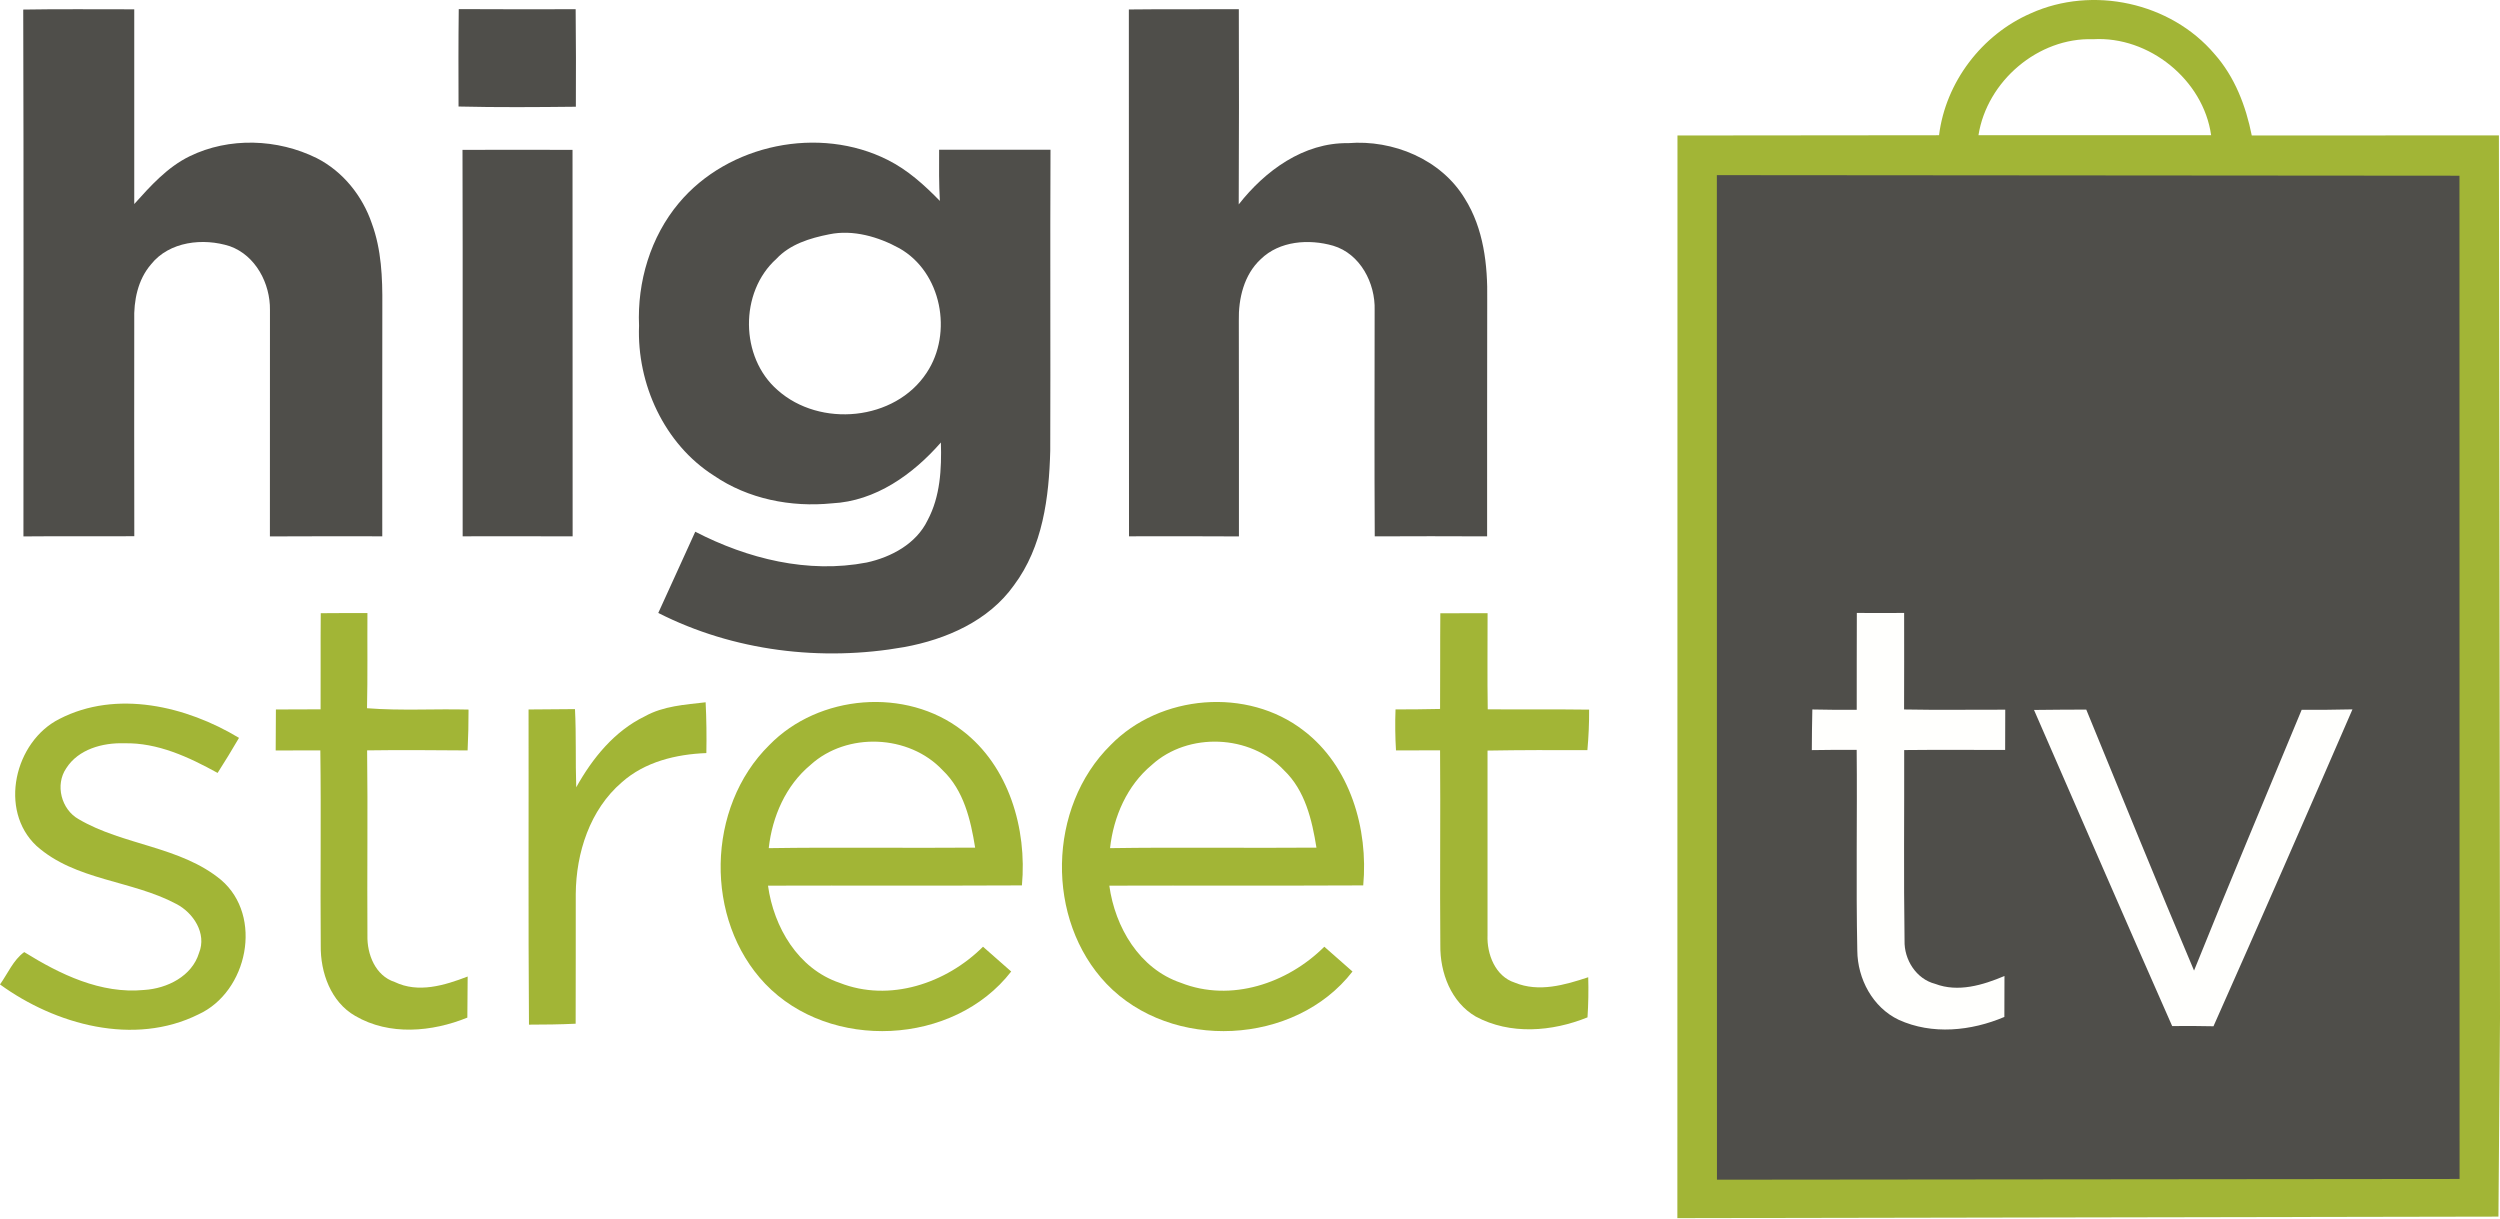
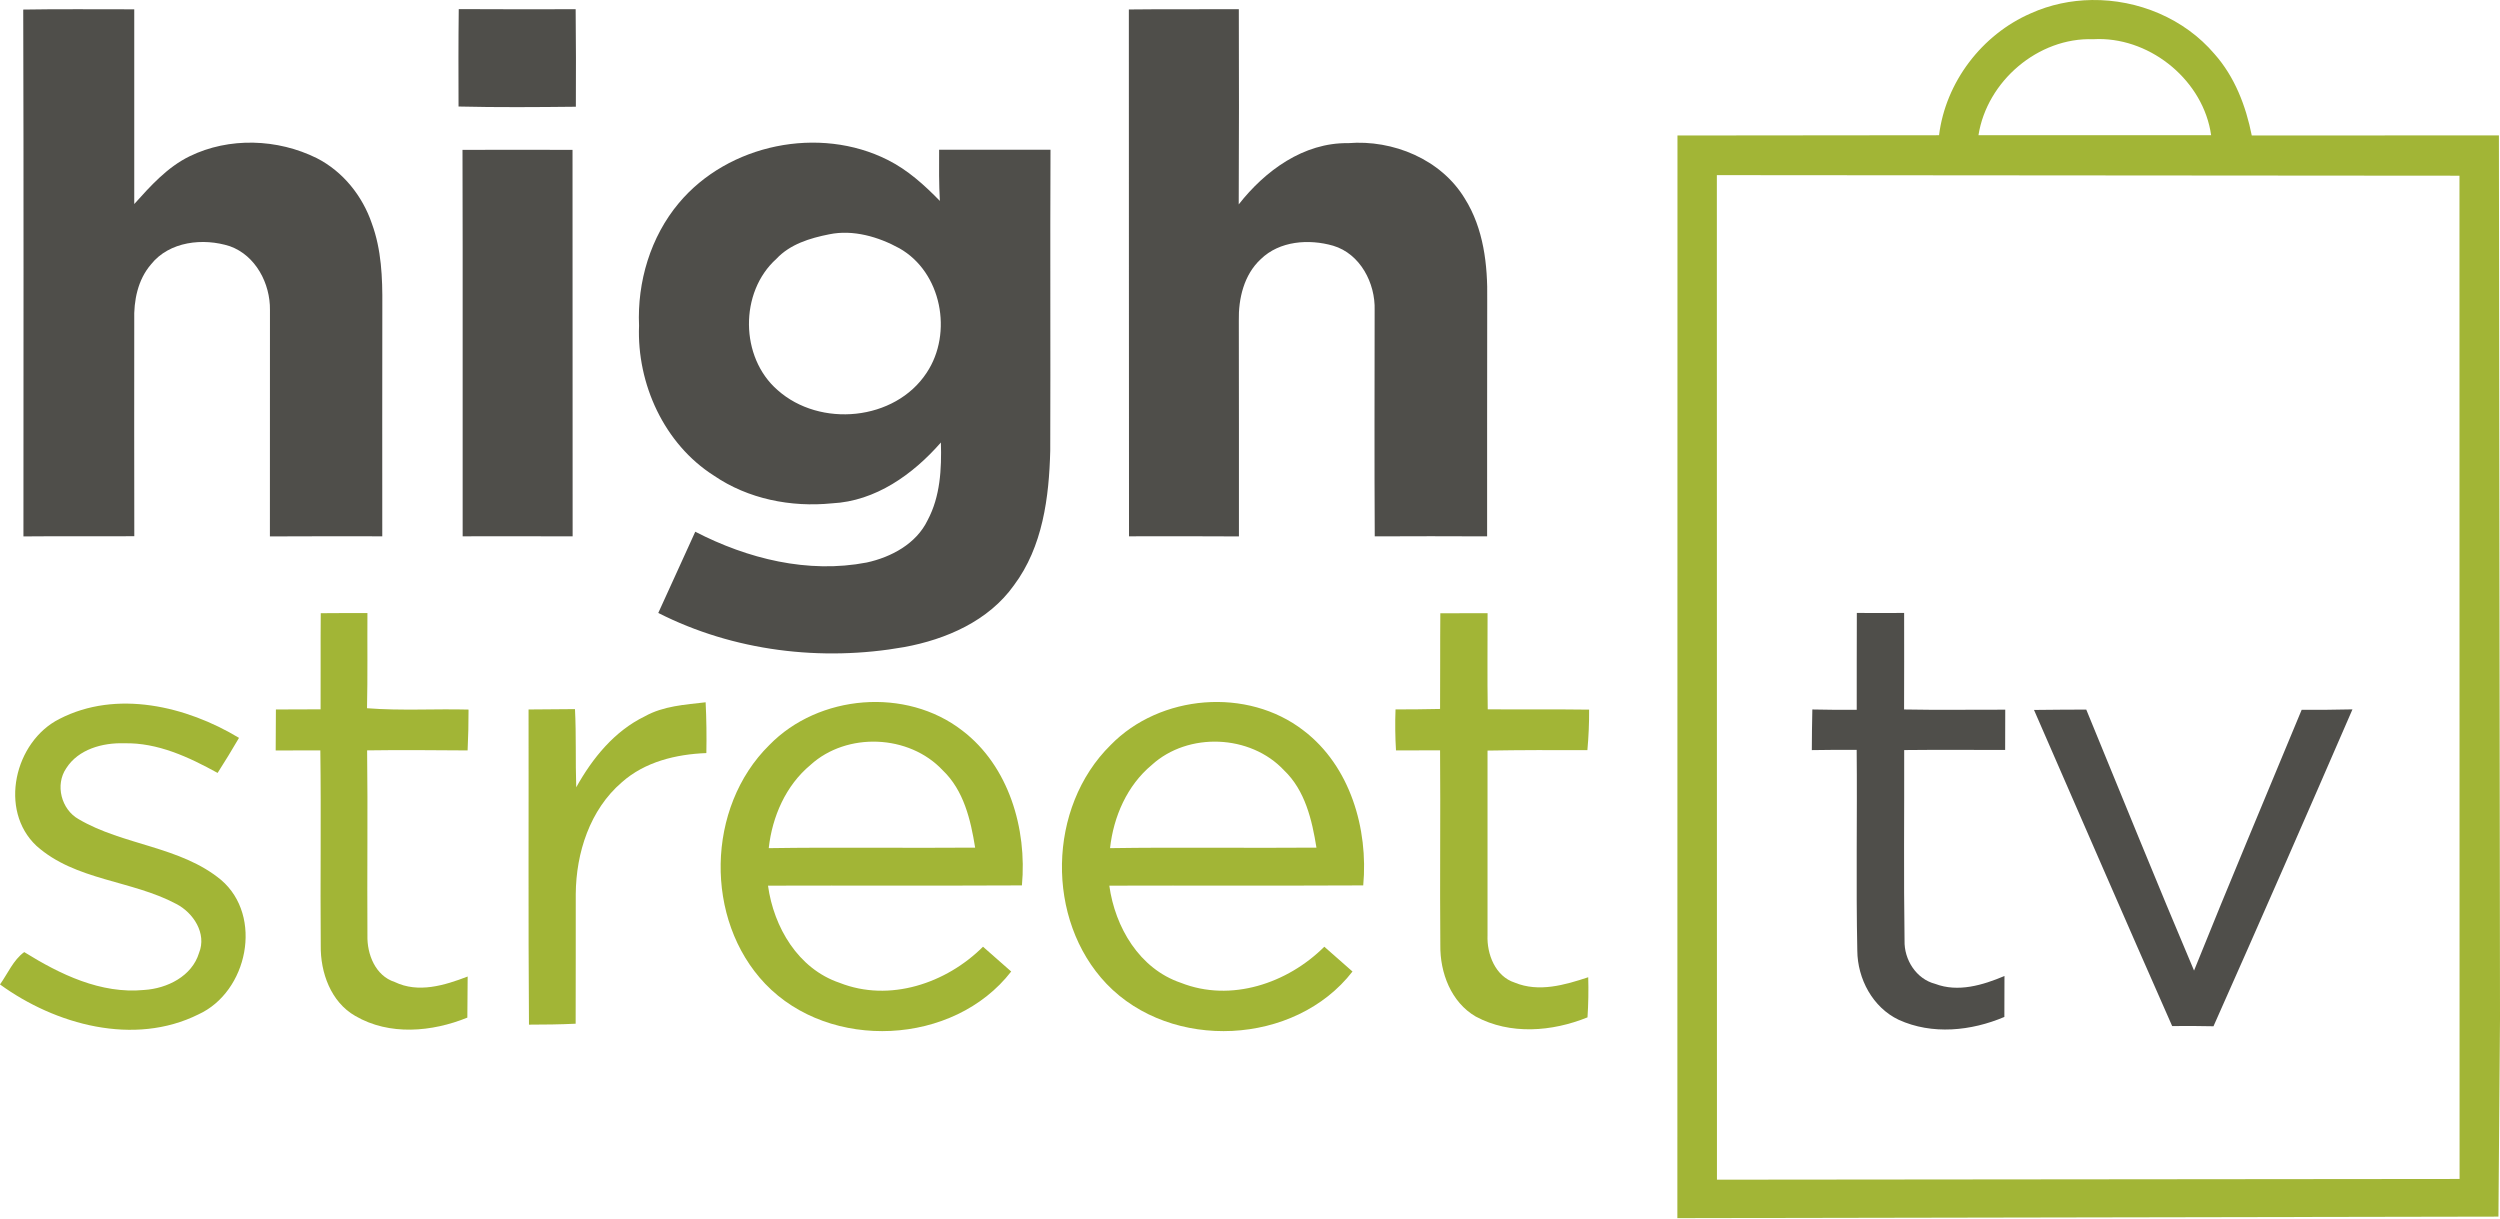
<svg xmlns="http://www.w3.org/2000/svg" width="479.89pt" height="233.828pt" viewBox="0 0 479.89 233.828" version="1.1" id="svg2">
  <defs id="defs39" />
-   <path style="opacity:1;fill:#a2b536" id="path8" d="m 389.83,2.558 c 11.83,-5.34 26.82,-2.12 35.25,7.8 3.89,4.38 6.03,9.97 7.16,15.65 l 47.44,-0.02 0.21,169.55 -0.3,38 -157.61,0.29 0.02,-207.82 50.21,-0.05 c 1.27,-10.19 8.22,-19.32 17.62,-23.4 m -10.05,23.39 44.66,0.01 c -1.49,-10.64 -11.93,-19.06 -22.64,-18.43 -10.56,-0.37 -20.39,8.06 -22.02,18.42" />
-   <path style="opacity:1;fill:#4f4e4a" id="path5" d="m 329.56,33.618 142.55,0.11 0.02,192.58 -142.55,0.14 -0.02,-192.83" />
+   <path style="opacity:1;fill:#a2b536;stroke-width:1.333" d="M 535.4 0.004 C 530.044 0.075 524.703 1.185 519.773 3.41 C 507.24 8.85 497.973 21.025 496.279 34.611 L 429.334 34.678 L 429.307 311.771 L 639.453 311.385 L 639.854 260.717 L 639.574 34.65 L 576.32 34.678 C 574.814 27.104 571.96 19.651 566.773 13.811 C 559.046 4.717 547.185 -0.153 535.4 0.004 z M 537.07 9.994 C 550.871 9.902 563.995 20.868 565.92 34.611 L 506.373 34.598 C 508.546 20.784 521.652 9.544 535.732 10.037 C 536.179 10.011 536.625 9.997 537.07 9.994 z M 439.414 44.824 L 629.48 44.971 L 629.506 301.744 L 439.439 301.93 L 439.414 44.824 z " transform="scale(0.75)" id="path8" />
  <path style="opacity:1;fill:#a2b536" id="path10" d="m 61.57,117.708 c 2.99,-0.03 5.97,-0.03 8.96,-0.02 -0.04,6.08 0.06,12.17 -0.08,18.26 6.48,0.51 12.99,0.09 19.49,0.26 0,2.61 -0.05,5.22 -0.18,7.84 -6.43,-0.04 -12.86,-0.11 -19.29,-0.01 0.15,11.84 -0.02,23.69 0.06,35.53 -0.09,3.61 1.52,7.73 5.23,8.93 4.55,2.2 9.59,0.65 14.01,-1.05 -0.02,2.62 -0.04,5.25 -0.06,7.89 -6.79,2.76 -14.97,3.5 -21.51,-0.32 -4.69,-2.67 -6.71,-8.34 -6.63,-13.51 -0.11,-12.49 0.09,-24.98 -0.08,-37.47 -2.86,0 -5.72,0.01 -8.57,0.02 0,-2.63 0.01,-5.25 0.04,-7.87 2.86,-0.02 5.72,-0.03 8.58,-0.03 0.04,-6.16 -0.03,-12.3 0.03,-18.45 z" />
  <path style="opacity:1;fill:#a2b536" id="path12" d="m 276.48,117.718 c 3.02,-0.02 6.04,-0.02 9.07,-0.01 0.01,6.15 -0.07,12.3 0.03,18.45 6.49,0.05 12.98,-0.03 19.46,0.06 0.02,2.6 -0.1,5.19 -0.33,7.78 -6.39,-0.03 -12.78,-0.03 -19.17,0.08 -0.01,11.81 -0.01,23.63 0,35.45 -0.15,3.62 1.49,7.89 5.22,9.09 4.62,1.91 9.61,0.46 14.11,-1.03 0.07,2.56 0.03,5.13 -0.14,7.7 -6.78,2.75 -14.85,3.41 -21.46,-0.16 -4.73,-2.75 -6.86,-8.41 -6.79,-13.68 -0.11,-12.47 0.05,-24.94 -0.05,-37.42 -2.82,0.01 -5.64,0.01 -8.46,0.02 -0.16,-2.63 -0.19,-5.25 -0.09,-7.87 2.85,0 5.7,-0.03 8.55,-0.09 0.05,-6.12 -0.01,-12.25 0.05,-18.37 z" />
  <path style="opacity:1;fill:#a2b536" id="path16" d="m 213.19,143.018 c 9.48,-9.74 26.27,-11.15 37.06,-2.77 8.93,6.81 12.43,18.86 11.43,29.71 -16.25,0.08 -32.5,0 -48.74,0.05 1.1,7.98 5.78,15.96 13.74,18.65 9.58,3.79 20.48,0.11 27.53,-6.93 1.81,1.57 3.61,3.16 5.41,4.76 -11.03,14.25 -34.79,15.36 -47.21,2.37 -11.74,-12.32 -11.34,-33.9 0.78,-45.84 m 7.9,3.82 c -4.74,3.94 -7.35,9.93 -8.01,15.97 13.2,-0.2 26.41,0.01 39.62,-0.1 -0.85,-5.32 -2.18,-11 -6.23,-14.85 -6.45,-6.89 -18.4,-7.38 -25.38,-1.02 z" />
  <path style="opacity:1;fill:#a2b536" id="path18" d="m 11.4,138.008 c 10.97,-5.66 24.38,-2.46 34.48,3.63 -1.32,2.27 -2.69,4.51 -4.11,6.73 -5.52,-3.04 -11.5,-5.84 -17.94,-5.69 -4.13,-0.13 -8.79,1.13 -11.12,4.8 -2.17,3.18 -0.95,7.91 2.39,9.77 8.58,5.04 19.49,5.18 27.33,11.65 8.16,6.97 5.12,21.51 -4.36,25.83 -12.32,6.12 -27.4,1.99 -38.07,-5.76 1.49,-2.08 2.55,-4.69 4.65,-6.21 6.88,4.27 14.69,8.08 23.03,7.27 4.41,-0.28 9.18,-2.63 10.53,-7.12 1.51,-3.72 -1.09,-7.7 -4.37,-9.39 -8.57,-4.58 -19.36,-4.47 -26.84,-11.15 -7.31,-6.85 -4.19,-20.04 4.4,-24.36 z" />
  <path style="opacity:1;fill:#a2b536" id="path20" d="m 123.77,137.508 c 3.57,-2 7.72,-2.24 11.68,-2.7 0.16,3.24 0.2,6.5 0.14,9.75 -5.79,0.22 -11.8,1.66 -16.23,5.61 -6.12,5.25 -8.78,13.54 -8.84,21.42 -0.02,8.3 0.02,16.61 -0.02,24.92 -2.99,0.14 -5.98,0.18 -8.96,0.18 -0.15,-20.17 -0.04,-40.34 -0.08,-60.5 2.97,-0.02 5.94,-0.04 8.91,-0.07 0.26,5 0.07,10.01 0.24,15.01 3.11,-5.58 7.31,-10.78 13.16,-13.62 z" />
  <path style="opacity:1;fill:#4f4e4a;fill-opacity:1" id="path23" d="m 4.46,1.838 c 7.11,-0.13 14.21,-0.03 21.31,-0.05 -0.01,12.46 -0.01,24.92 0,37.38 3.13,-3.48 6.35,-7.08 10.63,-9.17 7.59,-3.71 16.89,-3.37 24.41,0.36 5.02,2.56 8.77,7.25 10.57,12.55 1.84,5 2.05,10.4 2.01,15.68 -0.03,14.78 -0.01,29.57 -0.01,44.36 -7.19,0 -14.38,-0.03 -21.57,0.02 0,-14.49 -0.01,-28.98 0.01,-43.46 0.07,-5.07 -2.73,-10.46 -7.68,-12.24 -5.11,-1.65 -11.64,-0.95 -15.16,3.49 -2.54,2.95 -3.32,6.95 -3.21,10.74 -0.01,13.81 -0.02,27.62 0.01,41.43 -7.1,0.05 -14.19,-0.03 -21.28,0.04 C 4.5,69.258 4.56,35.548 4.46,1.838 Z" />
  <path style="opacity:1;fill:#4f4e4a;fill-opacity:1" id="path25" d="m 88.06,1.748 c 7.48,0.05 14.96,0.03 22.44,0.02 0.06,6.24 0.08,12.48 0.04,18.72 -7.51,0.08 -15.02,0.14 -22.52,-0.04 -0.02,-6.23 -0.04,-12.47 0.04,-18.7 z" />
  <path style="opacity:1;fill:#4f4e4a;fill-opacity:1" id="path27" d="m 216.69,1.818 c 7.04,-0.09 14.07,-0.01 21.11,-0.05 0.04,12.49 0.04,24.98 -0.02,37.47 5.06,-6.47 12.46,-11.89 21.01,-11.76 8.6,-0.7 17.85,3.1 22.4,10.66 3.6,5.74 4.4,12.71 4.29,19.36 -0.04,15.15 0,30.31 -0.02,45.46 -7.19,-0.03 -14.38,-0.04 -21.57,0 -0.08,-14.47 -0.03,-28.95 -0.02,-43.42 0.16,-5.18 -2.76,-10.82 -7.96,-12.37 -4.65,-1.34 -10.3,-0.94 -13.91,2.59 -3.22,2.98 -4.29,7.57 -4.2,11.81 0.03,13.8 0.02,27.6 0.02,41.4 -7.03,-0.05 -14.07,-0.03 -21.1,-0.02 -0.05,-33.71 0.01,-67.42 -0.03,-101.13 z" />
  <path style="opacity:1;fill:#4f4e4a;fill-opacity:1" id="path29" d="m 130.31,38.978 c 9.47,-11.33 26.96,-14.92 40.13,-8.26 3.82,1.92 7.01,4.81 9.97,7.85 -0.18,-3.27 -0.16,-6.54 -0.14,-9.82 7.12,0.01 14.25,0.01 21.38,0 -0.09,19.26 0.02,38.51 -0.05,57.76 -0.22,8.96 -1.44,18.45 -6.96,25.83 -4.86,6.85 -13.03,10.4 -21.06,11.87 -15.89,2.83 -32.78,0.79 -47.22,-6.55 2.34,-5.21 4.77,-10.38 7.1,-15.59 10.05,5.19 21.63,8.08 32.91,5.91 4.72,-1.03 9.52,-3.6 11.69,-8.12 2.44,-4.57 2.7,-9.85 2.55,-14.92 -5.35,6.12 -12.54,11.27 -20.91,11.68 -7.86,0.79 -16.08,-0.82 -22.66,-5.32 -9.54,-6.06 -14.81,-17.63 -14.37,-28.78 -0.37,-8.41 2.2,-17.05 7.64,-23.54 m 28.86,6 c -3.69,0.73 -7.51,1.89 -10.15,4.72 -7.1,6.39 -6.98,18.91 0.23,25.17 8.14,7.28 22.56,5.94 28.63,-3.32 5.07,-7.61 2.88,-19.3 -5.24,-23.89 -4.02,-2.21 -8.89,-3.63 -13.47,-2.68 z" />
  <path style="opacity:1;fill:#4f4e4a;fill-opacity:1" id="path31" d="m 88.78,28.768 c 7.04,-0.02 14.08,-0.02 21.12,0 0.03,24.73 -0.01,49.46 0.02,74.19 -7.03,-0.03 -14.07,-0.02 -21.11,-0.01 -0.03,-24.73 0.04,-49.46 -0.03,-74.18 z" />
-   <path style="opacity:1;fill:#fffffd" id="path33" d="m 356.43,117.658 c 3.02,0.02 6.05,0.02 9.08,0 0,6.17 0.02,12.35 -0.01,18.53 6.47,0.13 12.94,0.02 19.42,0.04 -0.01,2.58 -0.02,5.15 -0.02,7.73 -6.46,0 -12.92,-0.05 -19.38,0.02 0.03,12.19 -0.11,24.39 0.07,36.58 -0.1,3.65 2.24,7.37 5.88,8.3 4.4,1.68 9.16,0.24 13.3,-1.51 0,2.62 -0.01,5.24 -0.02,7.86 -6.36,2.7 -13.85,3.48 -20.28,0.55 -4.99,-2.37 -7.91,-7.86 -7.95,-13.28 -0.26,-12.84 0,-25.69 -0.12,-38.54 -2.88,-0.01 -5.75,0 -8.61,0.05 0.01,-2.61 0.04,-5.21 0.1,-7.8 2.84,0.07 5.68,0.08 8.52,0.06 0.02,-6.2 -0.02,-12.39 0.02,-18.59 z" />
-   <path style="opacity:1;fill:#fffffd" id="path35" d="m 390.44,136.278 c 3.34,-0.05 6.68,-0.05 10.03,-0.07 6.87,16.7 13.63,33.46 20.69,50.1 6.73,-16.75 13.76,-33.38 20.66,-50.06 3.25,0.02 6.5,0 9.75,-0.08 -8.81,20.32 -17.68,40.6 -26.68,60.83 -2.64,-0.06 -5.29,-0.07 -7.93,-0.04 -8.92,-20.19 -17.69,-40.45 -26.52,-60.68 z" />
+   <path style="opacity:1;fill:#4f4e4a;fill-opacity:1" id="path33" d="m 356.43,117.658 c 3.02,0.02 6.05,0.02 9.08,0 0,6.17 0.02,12.35 -0.01,18.53 6.47,0.13 12.94,0.02 19.42,0.04 -0.01,2.58 -0.02,5.15 -0.02,7.73 -6.46,0 -12.92,-0.05 -19.38,0.02 0.03,12.19 -0.11,24.39 0.07,36.58 -0.1,3.65 2.24,7.37 5.88,8.3 4.4,1.68 9.16,0.24 13.3,-1.51 0,2.62 -0.01,5.24 -0.02,7.86 -6.36,2.7 -13.85,3.48 -20.28,0.55 -4.99,-2.37 -7.91,-7.86 -7.95,-13.28 -0.26,-12.84 0,-25.69 -0.12,-38.54 -2.88,-0.01 -5.75,0 -8.61,0.05 0.01,-2.61 0.04,-5.21 0.1,-7.8 2.84,0.07 5.68,0.08 8.52,0.06 0.02,-6.2 -0.02,-12.39 0.02,-18.59 z" />
+   <path style="opacity:1;fill:#4f4e4a;fill-opacity:1" id="path35" d="m 390.44,136.278 c 3.34,-0.05 6.68,-0.05 10.03,-0.07 6.87,16.7 13.63,33.46 20.69,50.1 6.73,-16.75 13.76,-33.38 20.66,-50.06 3.25,0.02 6.5,0 9.75,-0.08 -8.81,20.32 -17.68,40.6 -26.68,60.83 -2.64,-0.06 -5.29,-0.07 -7.93,-0.04 -8.92,-20.19 -17.69,-40.45 -26.52,-60.68 z" />
  <path style="opacity:1;fill:#a2b536" id="path16-6" d="m 147.674,143.018 c 9.48,-9.74 26.27,-11.15 37.06,-2.77 8.93,6.81 12.43,18.86 11.43,29.71 -16.25,0.08 -32.5,0 -48.74,0.05 1.1,7.98 5.78,15.96 13.74,18.65 9.58,3.79 20.48,0.11 27.53,-6.93 1.81,1.57 3.61,3.16 5.41,4.76 -11.03,14.25 -34.79,15.36 -47.21,2.37 -11.74,-12.32 -11.34,-33.9 0.78,-45.84 m 7.9,3.82 c -4.74,3.94 -7.35,9.93 -8.01,15.97 13.2,-0.2 26.41,0.01 39.62,-0.1 -0.85,-5.32 -2.18,-11 -6.23,-14.85 -6.45,-6.89 -18.4,-7.38 -25.38,-1.02 z" />
</svg>
